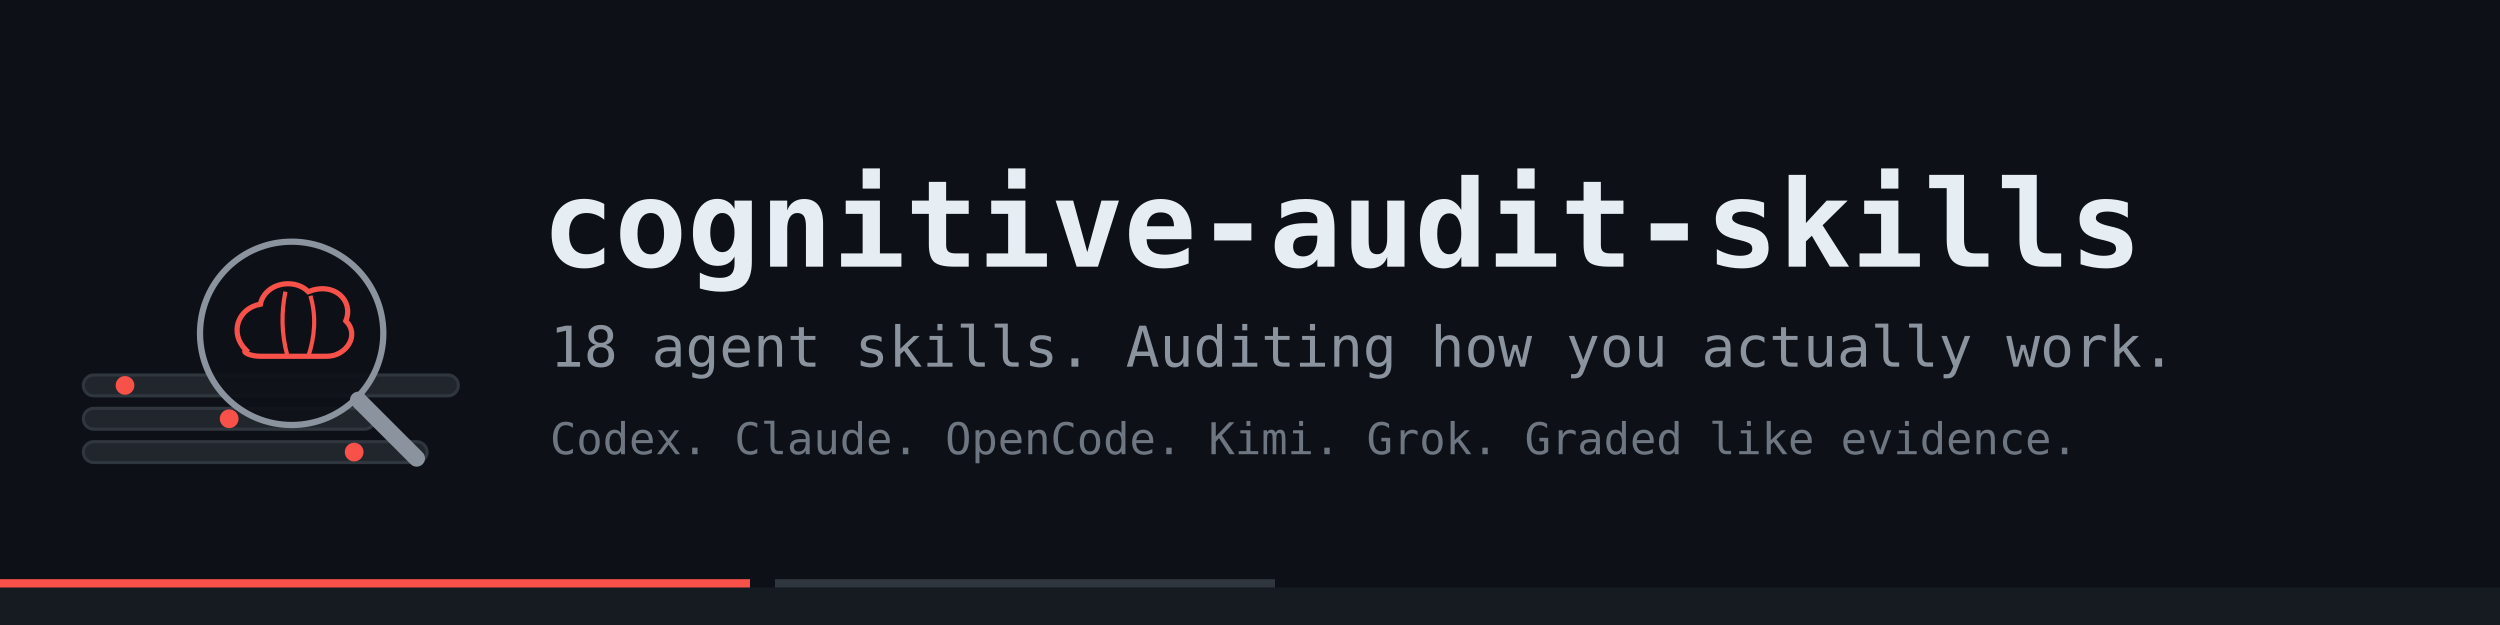
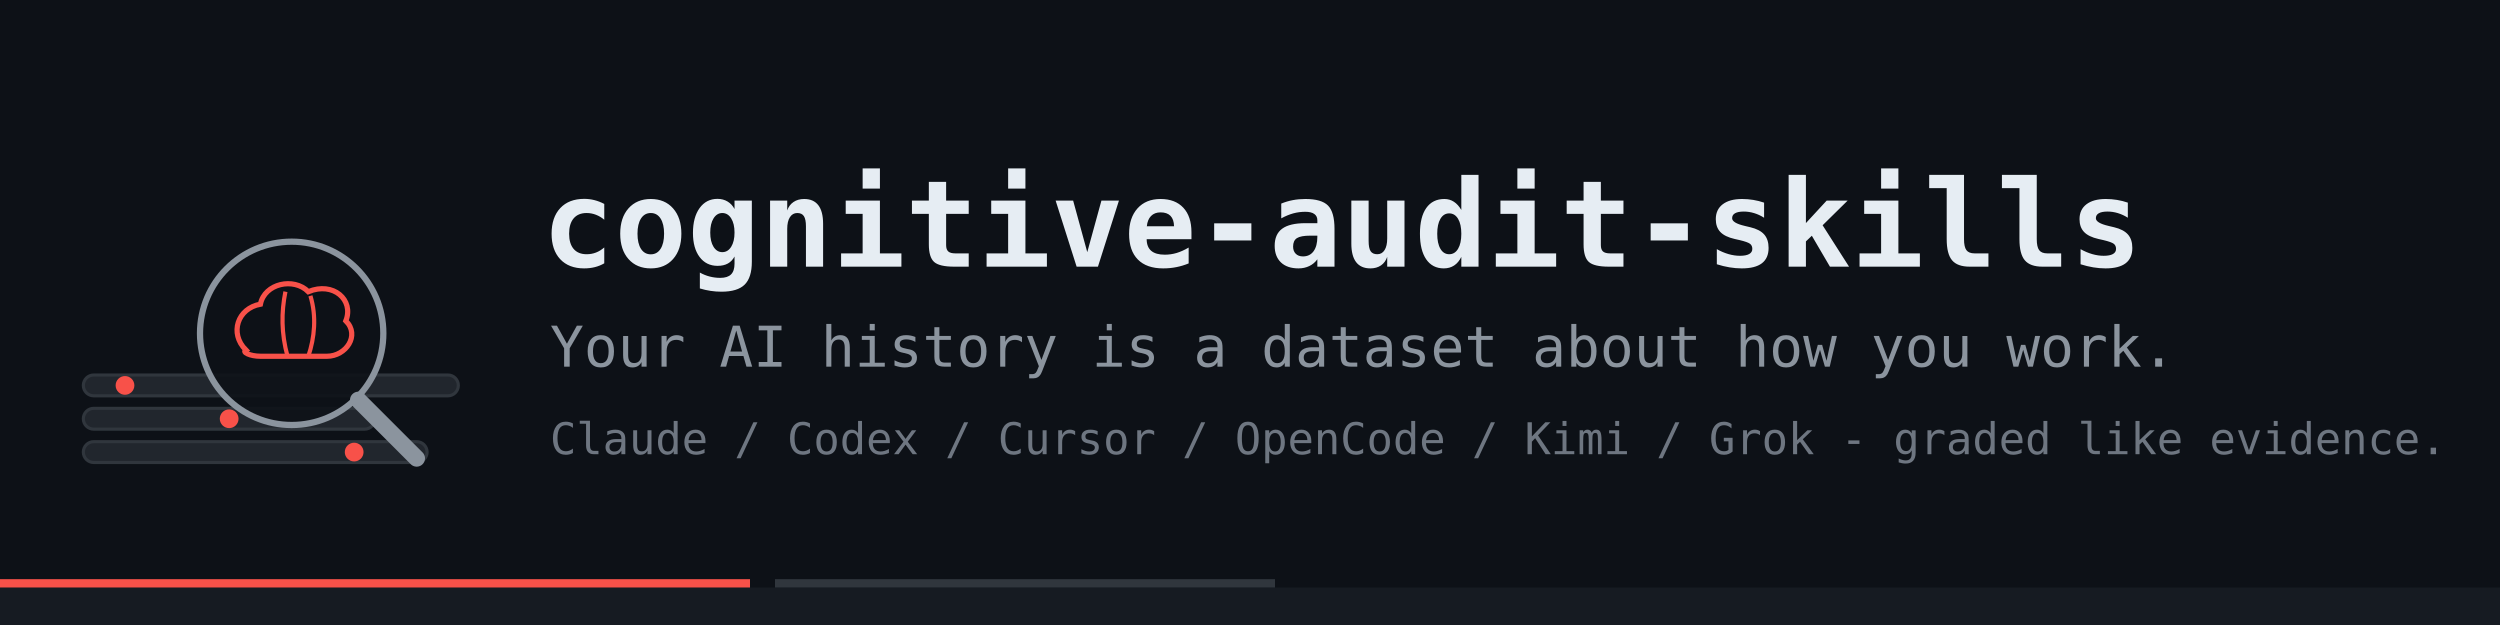
<svg xmlns="http://www.w3.org/2000/svg" width="1200" height="300" viewBox="0 0 1200 300">
  <rect width="1200" height="300" fill="#0d1117" />
  <rect x="0" y="282" width="1200" height="18" fill="#161b22" />
  <rect x="0" y="278" width="360" height="4" fill="#f85149" />
  <rect x="372" y="278" width="240" height="4" fill="#30363d" />
  <g transform="translate(80,150)">
    <rect x="-40" y="30" width="180" height="10" rx="5" fill="#21262d" stroke="#30363d" stroke-width="1.5" />
    <rect x="-40" y="46" width="140" height="10" rx="5" fill="#21262d" stroke="#30363d" stroke-width="1.5" />
    <rect x="-40" y="62" width="165" height="10" rx="5" fill="#21262d" stroke="#30363d" stroke-width="1.5" />
    <circle cx="-20" cy="35" r="4.5" fill="#f85149" />
    <circle cx="30" cy="51" r="4.5" fill="#f85149" />
    <circle cx="90" cy="67" r="4.5" fill="#f85149" />
    <circle cx="60" cy="10" r="44" fill="#0d1117" fill-opacity="0.88" stroke="#8b949e" stroke-width="3" />
    <line x1="92" y1="42" x2="120" y2="70" stroke="#8b949e" stroke-width="8" stroke-linecap="round" />
    <g transform="translate(60,12)">
      <path d="M-22,6 C-30,-2 -26,-14 -15,-16 C-13,-26 1,-29 8,-22 C20,-27 30,-18 26,-8 C33,-1 26,9 17,9 L-15,9 C-20,9 -24,7 -22,6 Z" fill="#0d1117" stroke="#f85149" stroke-width="2.5" />
      <path d="M-3,-22 C-5,-12 -5,-2 -2,9" stroke="#f85149" stroke-width="2" fill="none" />
      <path d="M9,-20 C12,-10 11,0 8,9" stroke="#f85149" stroke-width="2" fill="none" />
    </g>
  </g>
  <text x="260" y="128" font-family="ui-monospace,Menlo,monospace" font-size="58" font-weight="700" fill="#e6edf3">cognitive-audit-skills</text>
-   <text x="264" y="176" font-family="ui-monospace,Menlo,monospace" font-size="27" fill="#8b949e">18 agent skills. Auditing how you actually work.</text>
-   <text x="264" y="218" font-family="ui-monospace,Menlo,monospace" font-size="21" fill="#6e7681">Codex. Claude. OpenCode. Kimi. Grok. Graded like evidence.</text>
+   <text x="264" y="176" font-family="ui-monospace,Menlo,monospace" font-size="27" fill="#8b949e">Your AI history is a dataset about how you work.</text>
+   <text x="264" y="218" font-family="ui-monospace,Menlo,monospace" font-size="21" fill="#6e7681">Claude / Codex / Cursor / OpenCode / Kimi / Grok - graded like evidence.</text>
</svg>
